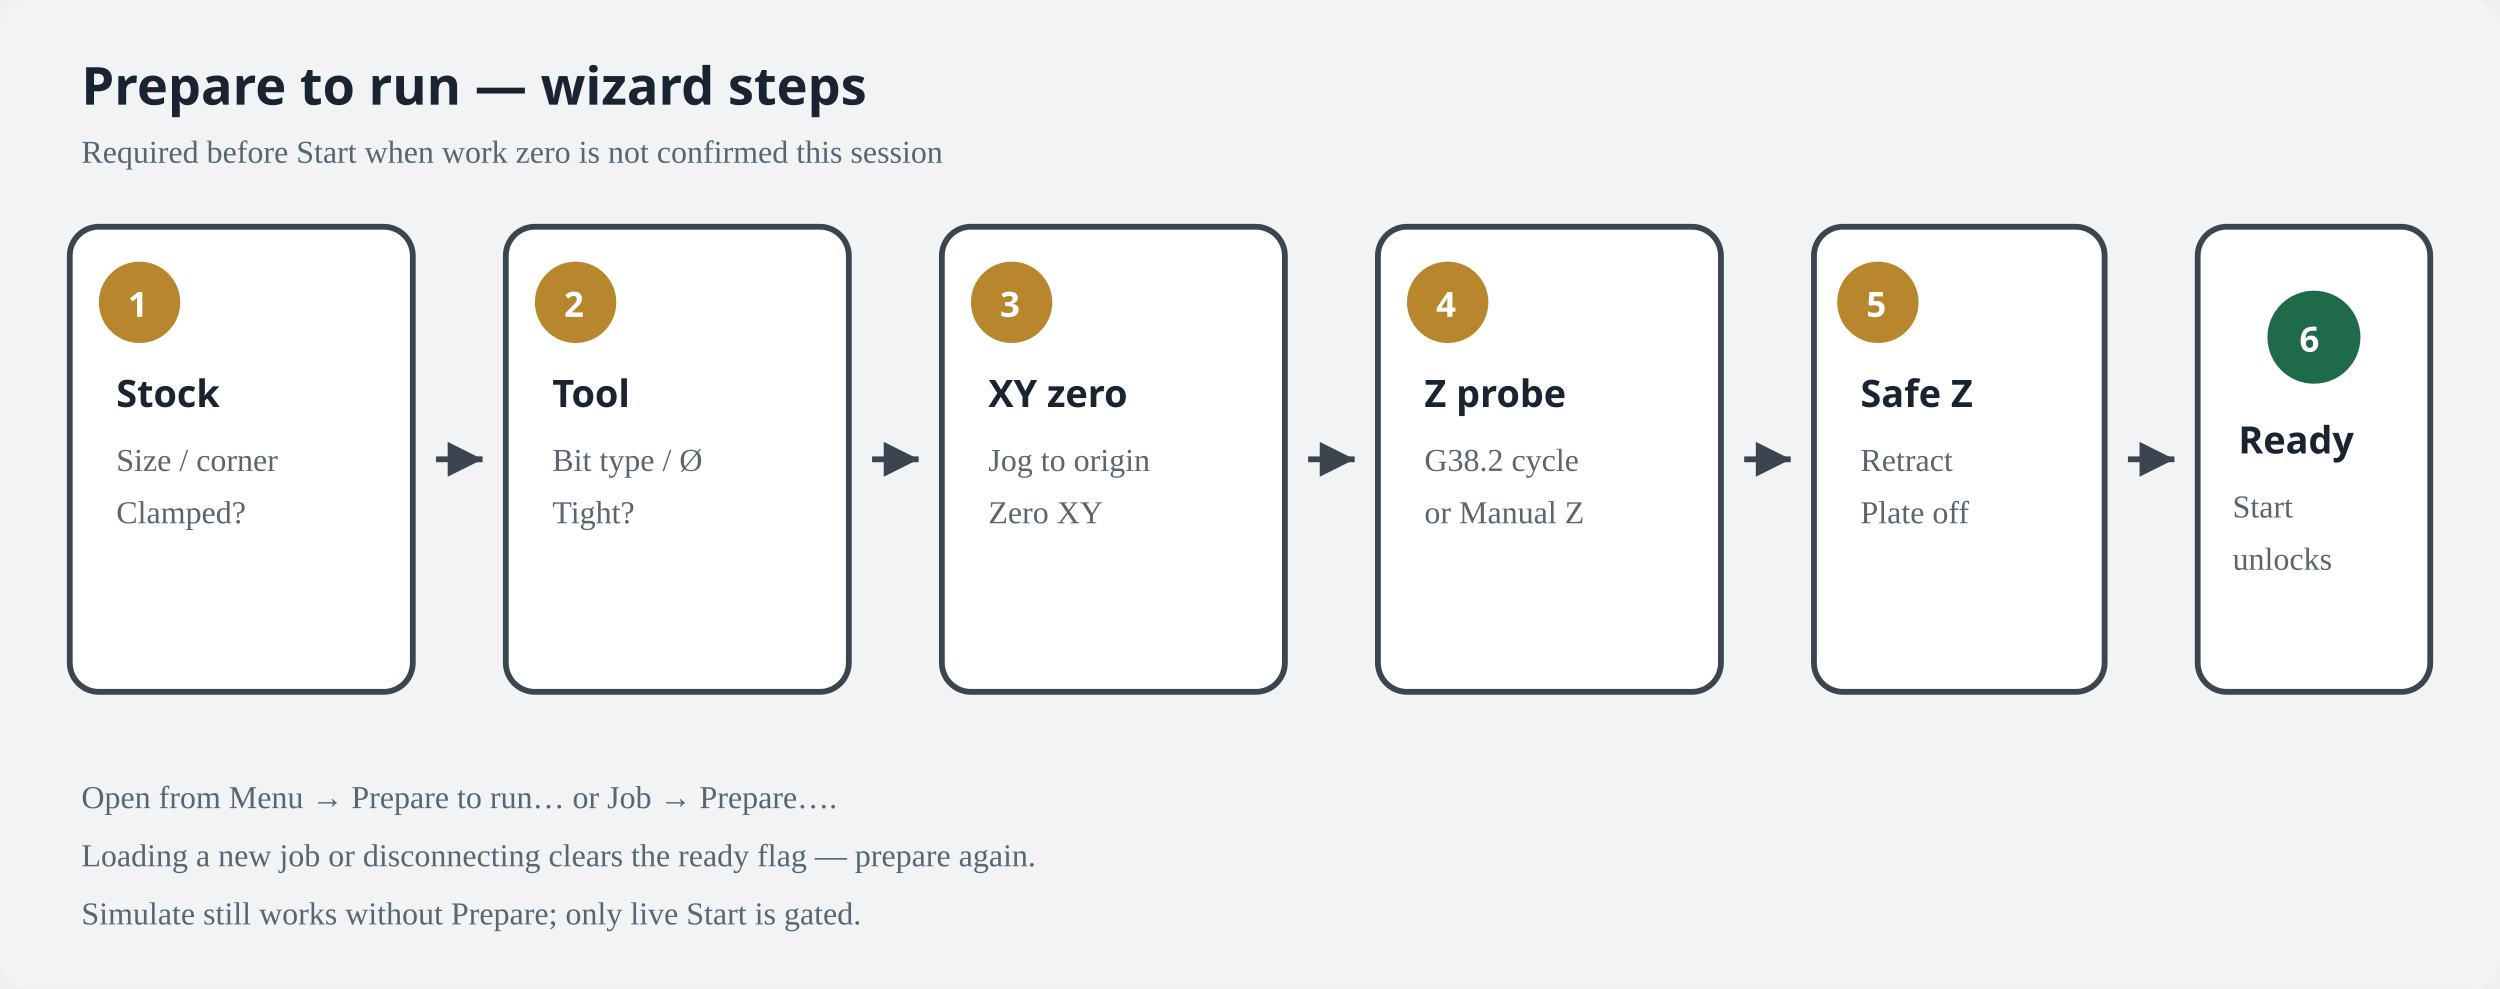
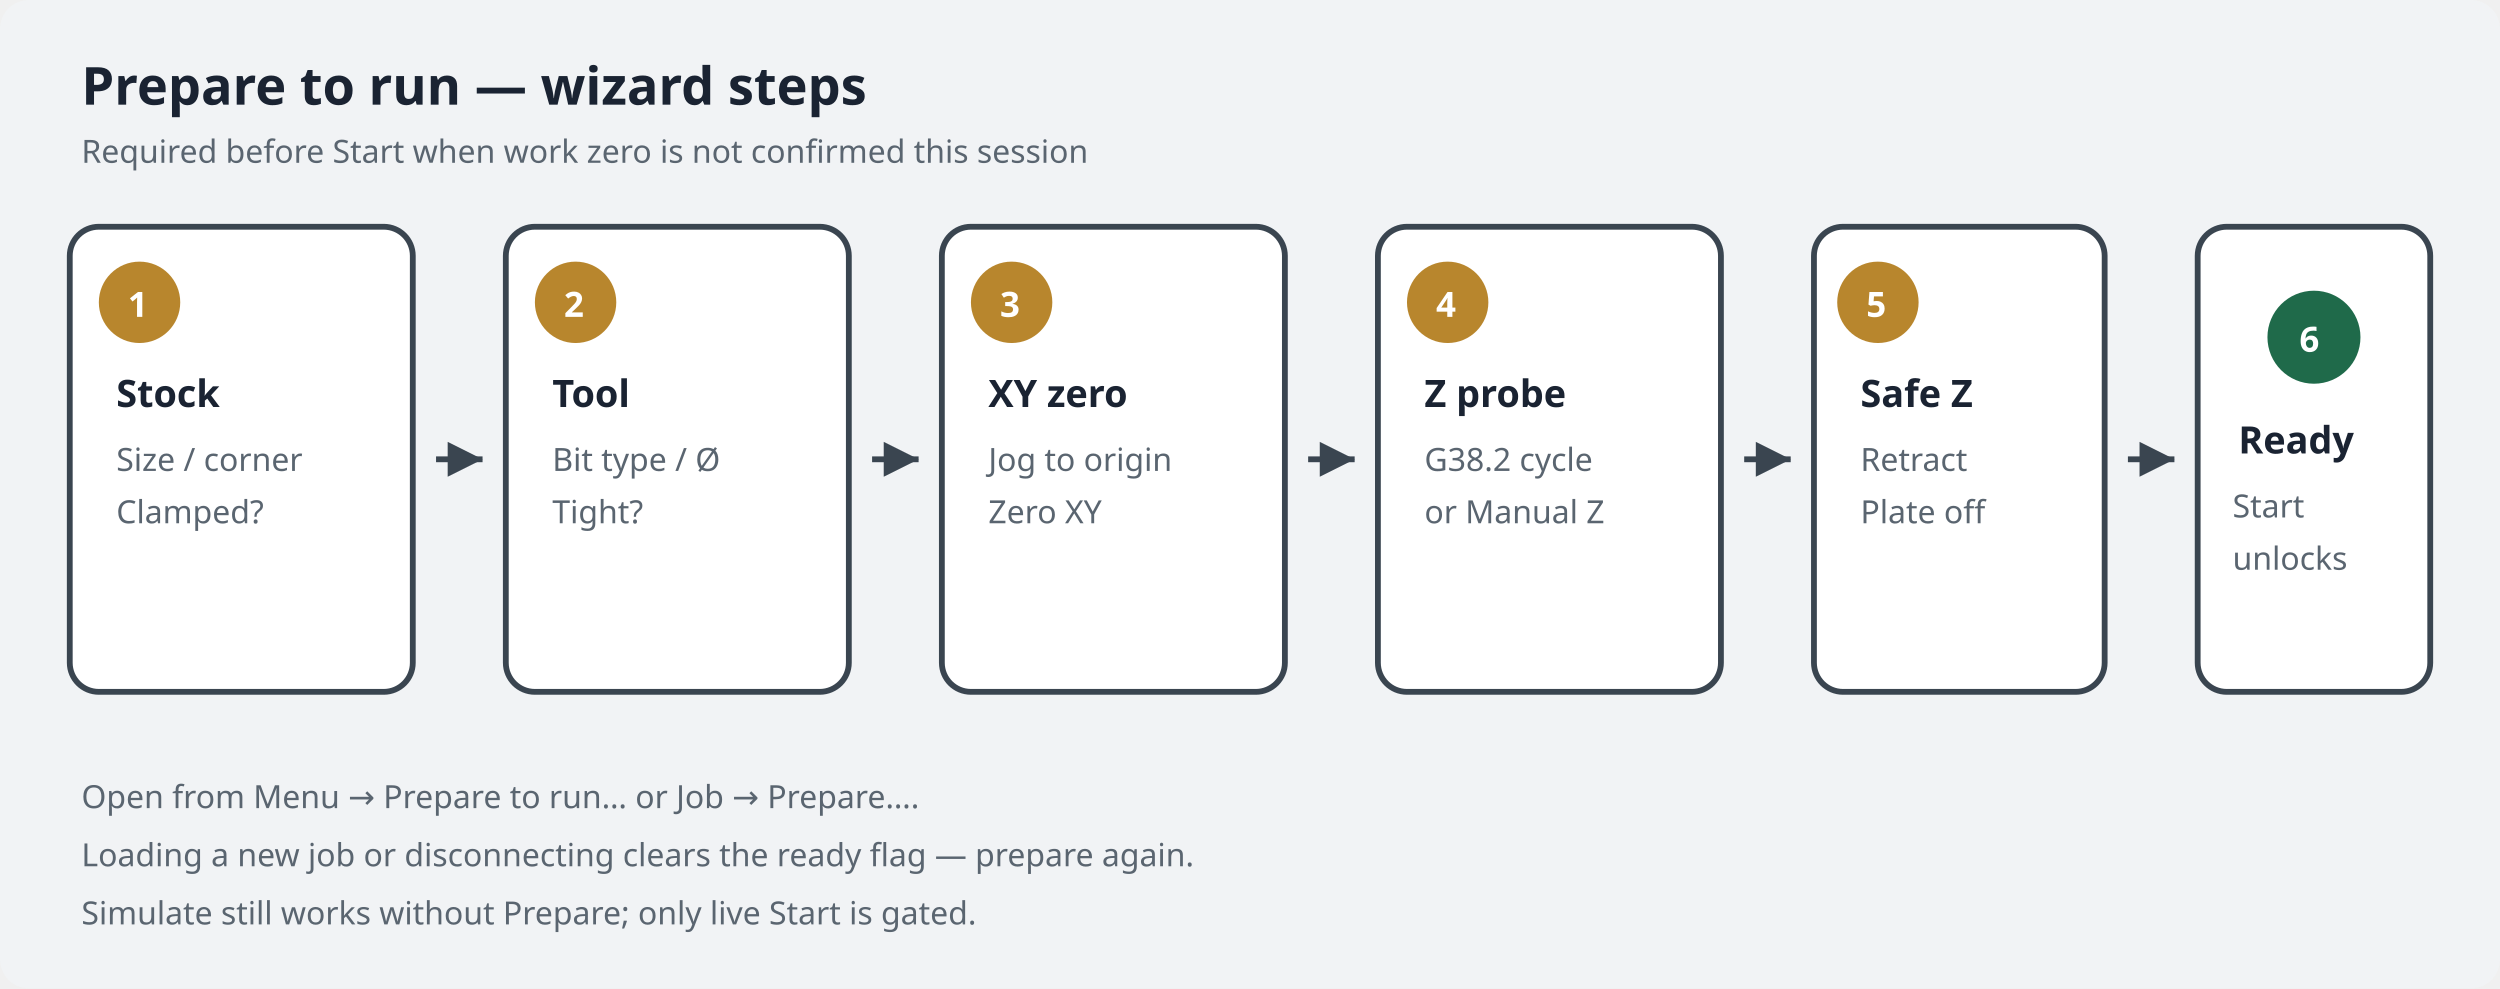
<svg xmlns="http://www.w3.org/2000/svg" viewBox="0 0 860 340" role="img" aria-labelledby="t d">
  <defs>
    <style>
+       /* SharpCNC diagram type: UI stack on all text; avoid SVG Times default on .tiny/etc. */
+       text, tspan { font-family: "Sora", system-ui, "Segoe UI", sans-serif; }
      .bg { fill: #f1f3f5; }
      .box { fill: #ffffff; stroke: #3a4550; stroke-width: 2; }
      .accent { fill: #b8862d; }
      .ok { fill: #1f6a4a; }
-       .lab { font-family: system-ui, "Segoe UI", sans-serif; fill: #1a2332; font-size: 13px; }
+       .lab { font-family: "Sora", system-ui, "Segoe UI", sans-serif; fill: #1a2332; font-size: 13px; }
      .title { font-size: 18px; font-weight: 700; }
-       .w { fill: #ffffff; font-family: system-ui, "Segoe UI", sans-serif; font-size: 12px; font-weight: 700; }
+       .w { fill: #ffffff; font-family: "Sora", system-ui, "Segoe UI", sans-serif; font-size: 12px; font-weight: 700; }
      .arrow { stroke: #3a4550; stroke-width: 2; fill: none; marker-end: url(#a); }
      .tiny { font-size: 11px; fill: #5a6570; }
    </style>
    <marker id="a" markerWidth="8" markerHeight="8" refX="6" refY="3" orient="auto">
      <path d="M0,0 L6,3 L0,6 Z" fill="#3a4550" />
    </marker>
  </defs>
  <rect class="bg" width="860" height="340" rx="10" />
  <text class="lab title" x="28" y="36">Prepare to run — wizard steps</text>
  <text class="tiny" x="28" y="56">Required before Start when work zero is not confirmed this session</text>
  <rect class="box" x="24" y="78" width="118" height="160" rx="10" />
  <circle class="accent" cx="48" cy="104" r="14" />
  <text class="w" x="44" y="109">1</text>
  <text class="lab" x="40" y="140" font-weight="700">Stock</text>
  <text class="tiny" x="40" y="162">Size / corner</text>
  <text class="tiny" x="40" y="180">Clamped?</text>
  <path class="arrow" d="M150 158 H166" />
  <rect class="box" x="174" y="78" width="118" height="160" rx="10" />
  <circle class="accent" cx="198" cy="104" r="14" />
  <text class="w" x="194" y="109">2</text>
  <text class="lab" x="190" y="140" font-weight="700">Tool</text>
  <text class="tiny" x="190" y="162">Bit type / Ø</text>
  <text class="tiny" x="190" y="180">Tight?</text>
  <path class="arrow" d="M300 158 H316" />
  <rect class="box" x="324" y="78" width="118" height="160" rx="10" />
  <circle class="accent" cx="348" cy="104" r="14" />
  <text class="w" x="344" y="109">3</text>
  <text class="lab" x="340" y="140" font-weight="700">XY zero</text>
  <text class="tiny" x="340" y="162">Jog to origin</text>
  <text class="tiny" x="340" y="180">Zero XY</text>
  <path class="arrow" d="M450 158 H466" />
  <rect class="box" x="474" y="78" width="118" height="160" rx="10" />
  <circle class="accent" cx="498" cy="104" r="14" />
  <text class="w" x="494" y="109">4</text>
  <text class="lab" x="490" y="140" font-weight="700">Z probe</text>
  <text class="tiny" x="490" y="162">G38.2 cycle</text>
  <text class="tiny" x="490" y="180">or Manual Z</text>
  <path class="arrow" d="M600 158 H616" />
  <rect class="box" x="624" y="78" width="100" height="160" rx="10" />
  <circle class="accent" cx="646" cy="104" r="14" />
  <text class="w" x="642" y="109">5</text>
  <text class="lab" x="640" y="140" font-weight="700">Safe Z</text>
  <text class="tiny" x="640" y="162">Retract</text>
  <text class="tiny" x="640" y="180">Plate off</text>
  <path class="arrow" d="M732 158 H748" />
  <rect class="box" x="756" y="78" width="80" height="160" rx="10" />
  <circle class="ok" cx="796" cy="116" r="16" />
  <text class="w" x="791" y="121">6</text>
  <text class="lab" x="770" y="156" font-weight="700">Ready</text>
  <text class="tiny" x="768" y="178">Start</text>
  <text class="tiny" x="768" y="196">unlocks</text>
  <text class="tiny" x="28" y="278">Open from Menu → Prepare to run… or Job → Prepare….</text>
  <text class="tiny" x="28" y="298">Loading a new job or disconnecting clears the ready flag — prepare again.</text>
  <text class="tiny" x="28" y="318">Simulate still works without Prepare; only live Start is gated.</text>
</svg>
